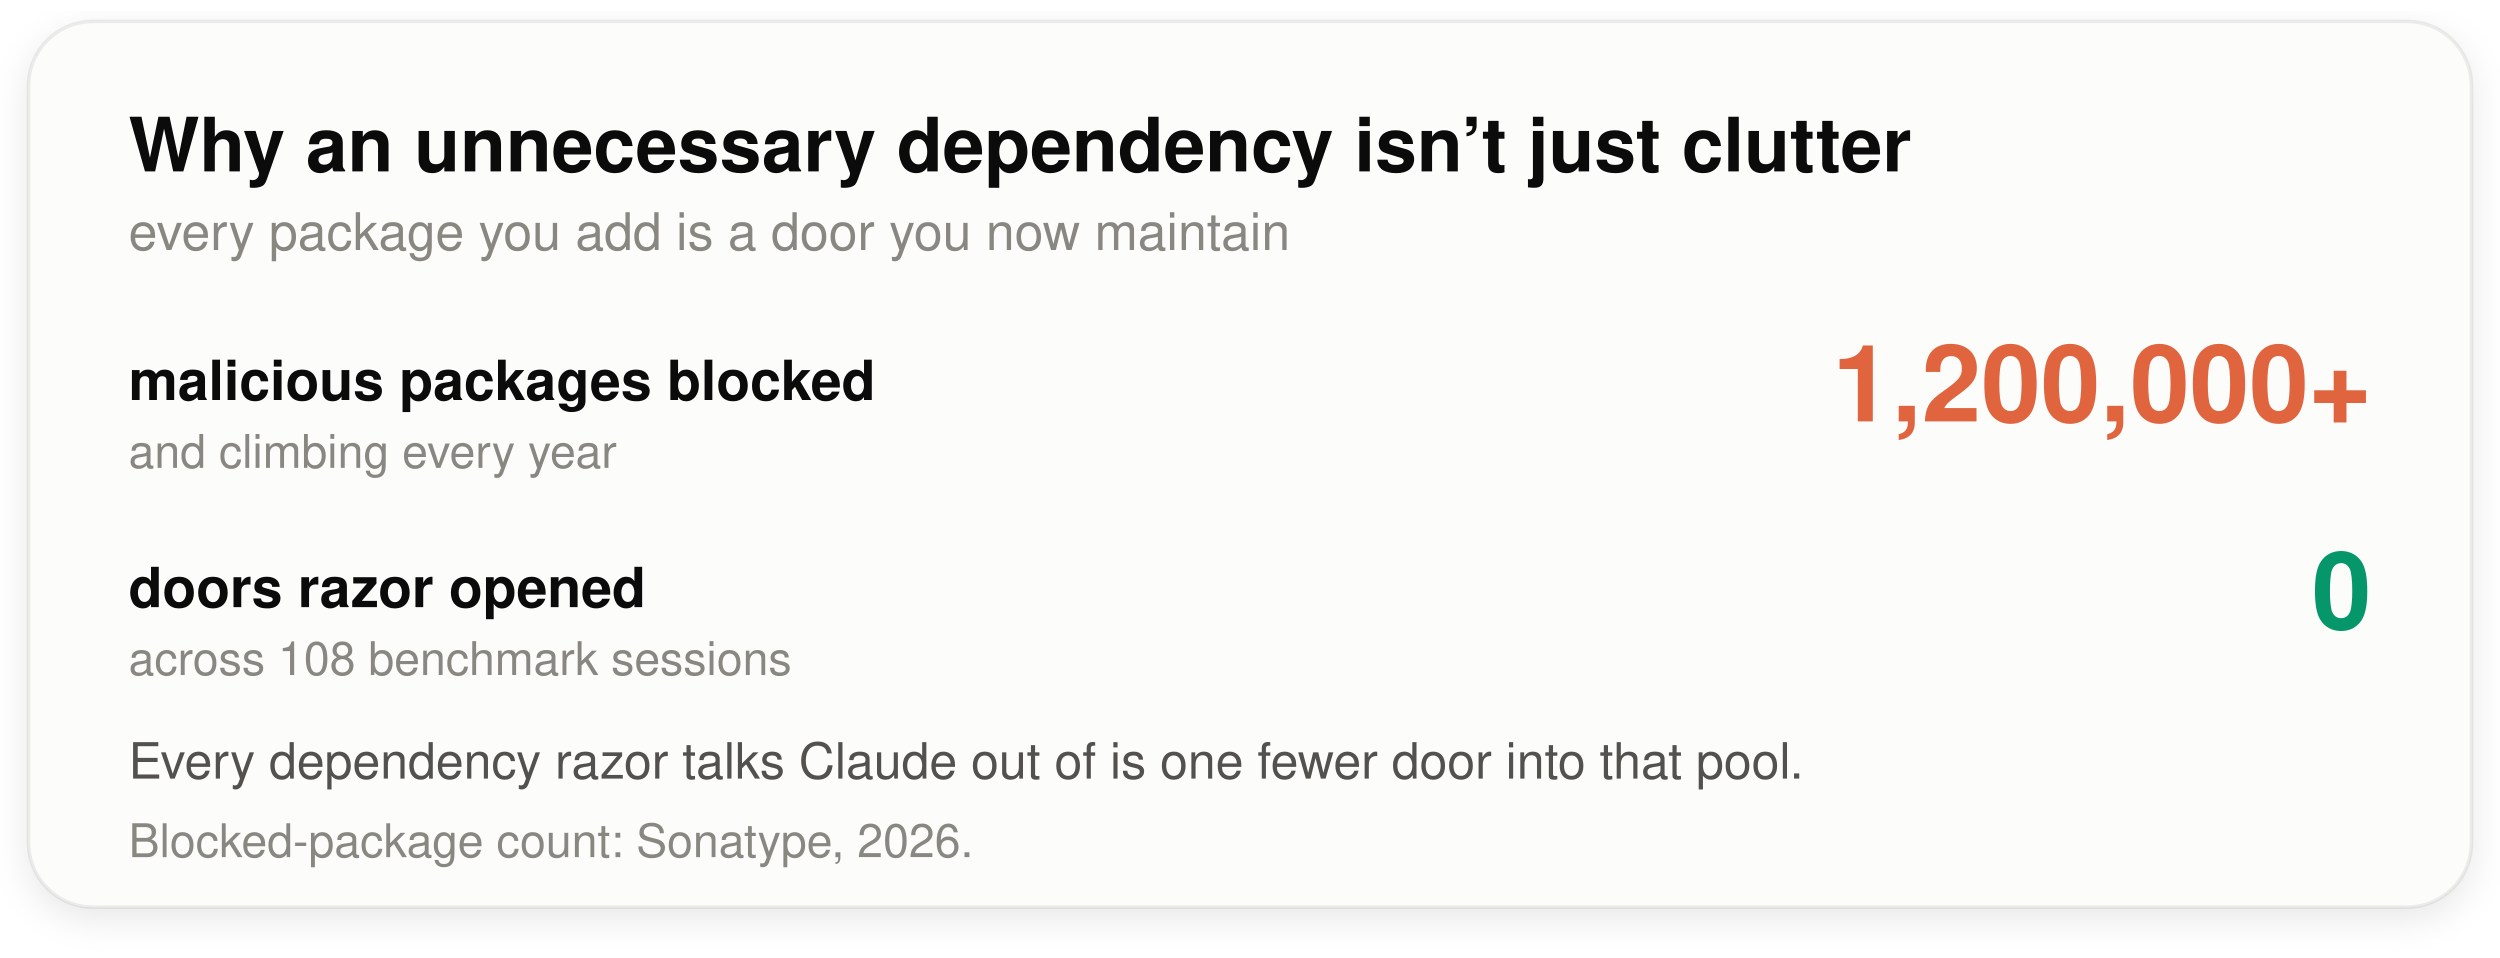
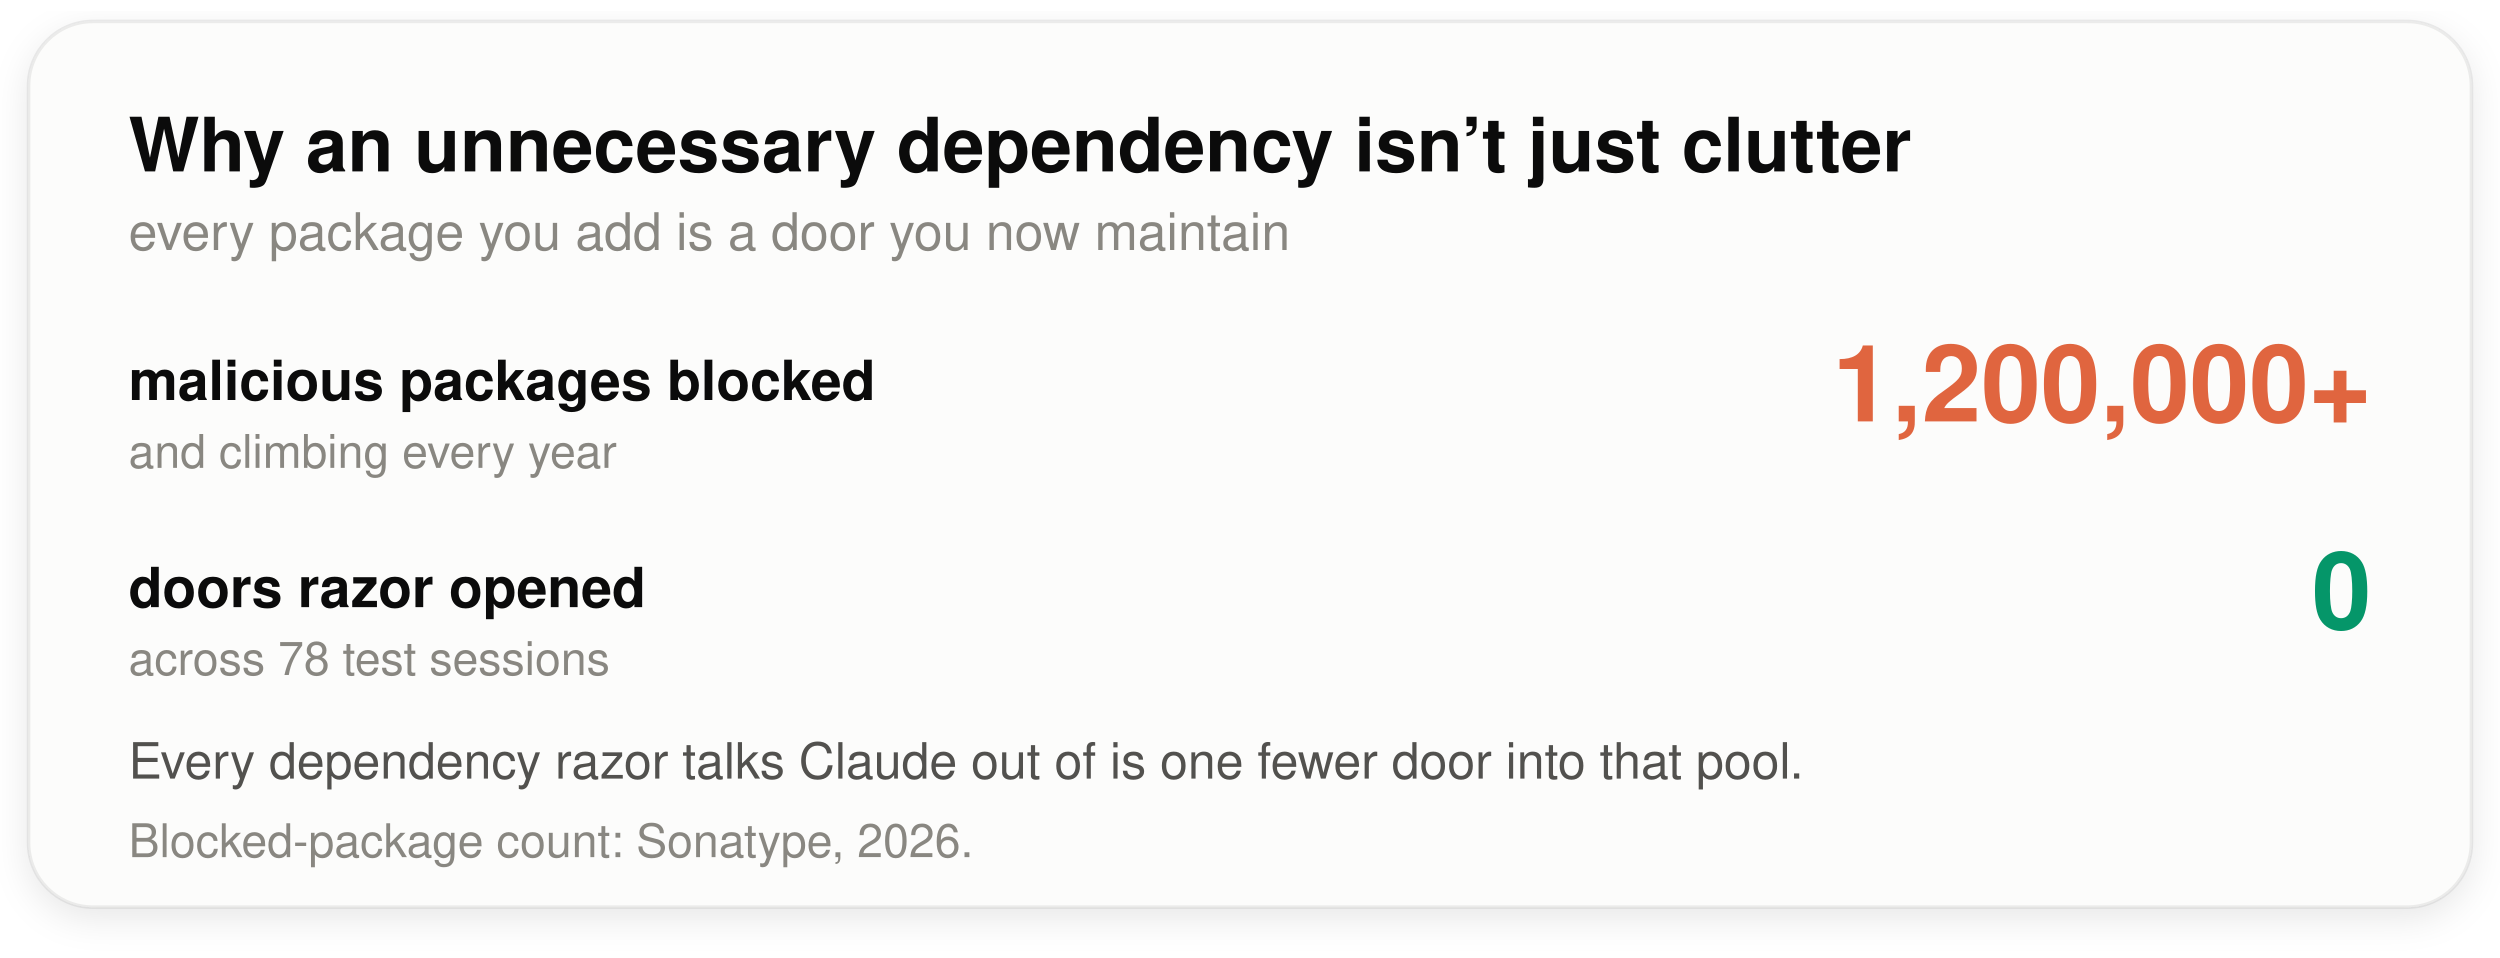
- <svg xmlns="http://www.w3.org/2000/svg" viewBox="0 0 700 268" font-family="-apple-system,BlinkMacSystemFont,'Segoe UI',Helvetica,Arial,sans-serif" role="img" aria-label="More than 1.2 million malicious open-source packages blocked to date, and climbing; across 108 sessions razor opened zero doors into that pool">
+ <svg xmlns="http://www.w3.org/2000/svg" viewBox="0 0 700 268" font-family="-apple-system,BlinkMacSystemFont,'Segoe UI',Helvetica,Arial,sans-serif" role="img" aria-label="More than 1.2 million malicious open-source packages blocked to date, and climbing; across 78 sessions razor opened zero doors into that pool">
  <style>.card{fill:#fcfcfb}.card{stroke:rgba(11,11,11,.07)}.ink{fill:#0b0b0b}.ink2{fill:#52514e}.mut{fill:#898781}.bp{fill:#dcd9d0}.cw{fill:#e3f2e3}.cwt{fill:#0a6b0a}.cf{fill:#f0efeb}.cft{fill:#52514e}.ac{fill:#059669}.bad{fill:#e0653f}@media(prefers-color-scheme:dark){.card{fill:#161b22}.card{stroke:#30363d}.ink{fill:#e6edf3}.ink2{fill:#b0b8c0}.mut{fill:#9198a1}.bp{fill:#3d3c37}.cw{fill:#17301f}.cwt{fill:#3fb950}.cf{fill:#2b2b29}.cft{fill:#9198a1}.ac{fill:#3fb950}}</style>
  <filter id="s" x="-20%" y="-20%" width="140%" height="140%">
    <feDropShadow dx="0" dy="3" stdDeviation="5" flood-color="#0b0b0b" flood-opacity=".10" />
  </filter>
  <rect class="card" x="8" y="6" width="684" height="248" rx="18" filter="url(#s)" />
  <text class="ink" x="36" y="48" font-size="21" font-weight="800">Why an unnecessary dependency isn’t just clutter</text>
  <text class="mut" x="36" y="70" font-size="14.5">every package you add is a door you now maintain</text>
  <text class="ink" x="36" y="112" font-size="15.5" font-weight="600">malicious packages blocked</text>
  <text class="mut" x="36" y="131" font-size="13">and climbing every year</text>
  <text class="bad" x="664" y="118" font-size="30" font-weight="800" text-anchor="end">1,200,000+</text>
  <text class="ink" x="36" y="170" font-size="15.5" font-weight="600">doors razor opened</text>
-   <text class="mut" x="36" y="189" font-size="13">across 108 benchmark sessions</text>
+   <text class="mut" x="36" y="189" font-size="13">across 78 test sessions</text>
  <text class="ac" x="664" y="176" font-size="30" font-weight="800" text-anchor="end">0</text>
  <text class="ink2" x="36" y="218" font-size="14">Every dependency razor talks Claude out of is one fewer door into that pool.</text>
  <text class="mut" x="36" y="240" font-size="13">Blocked-package count: Sonatype, 2026.</text>
</svg>
